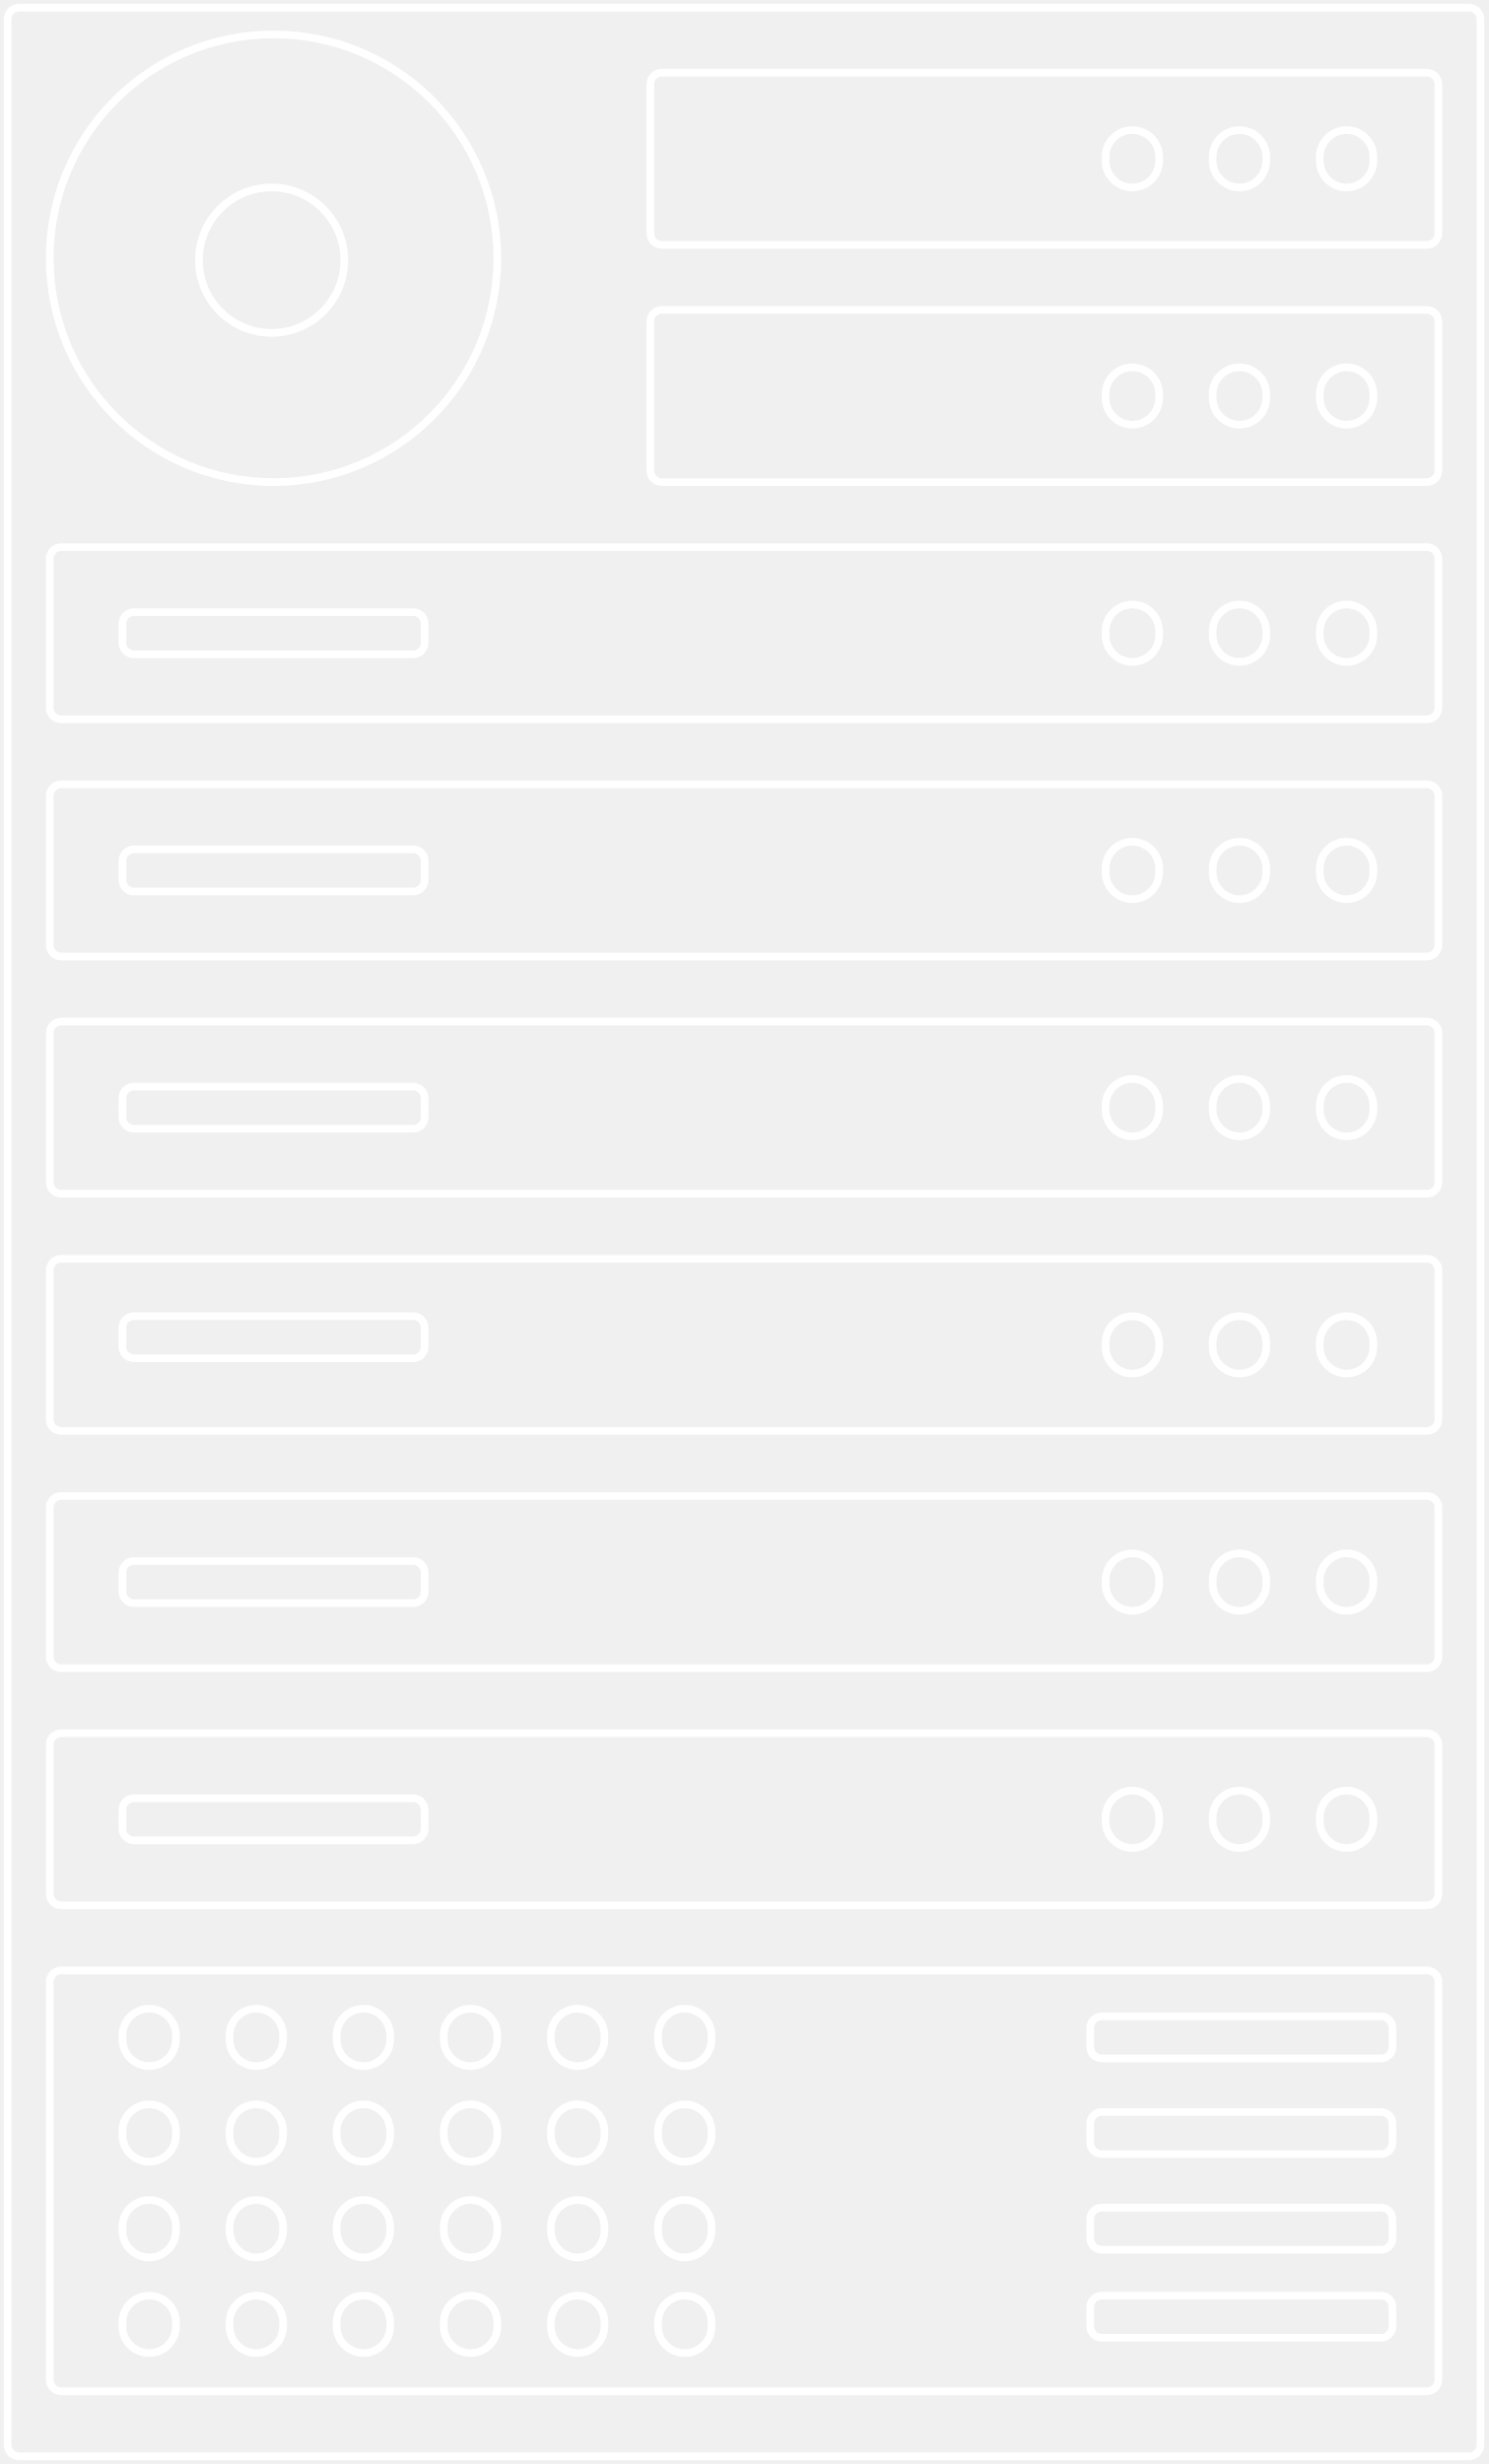
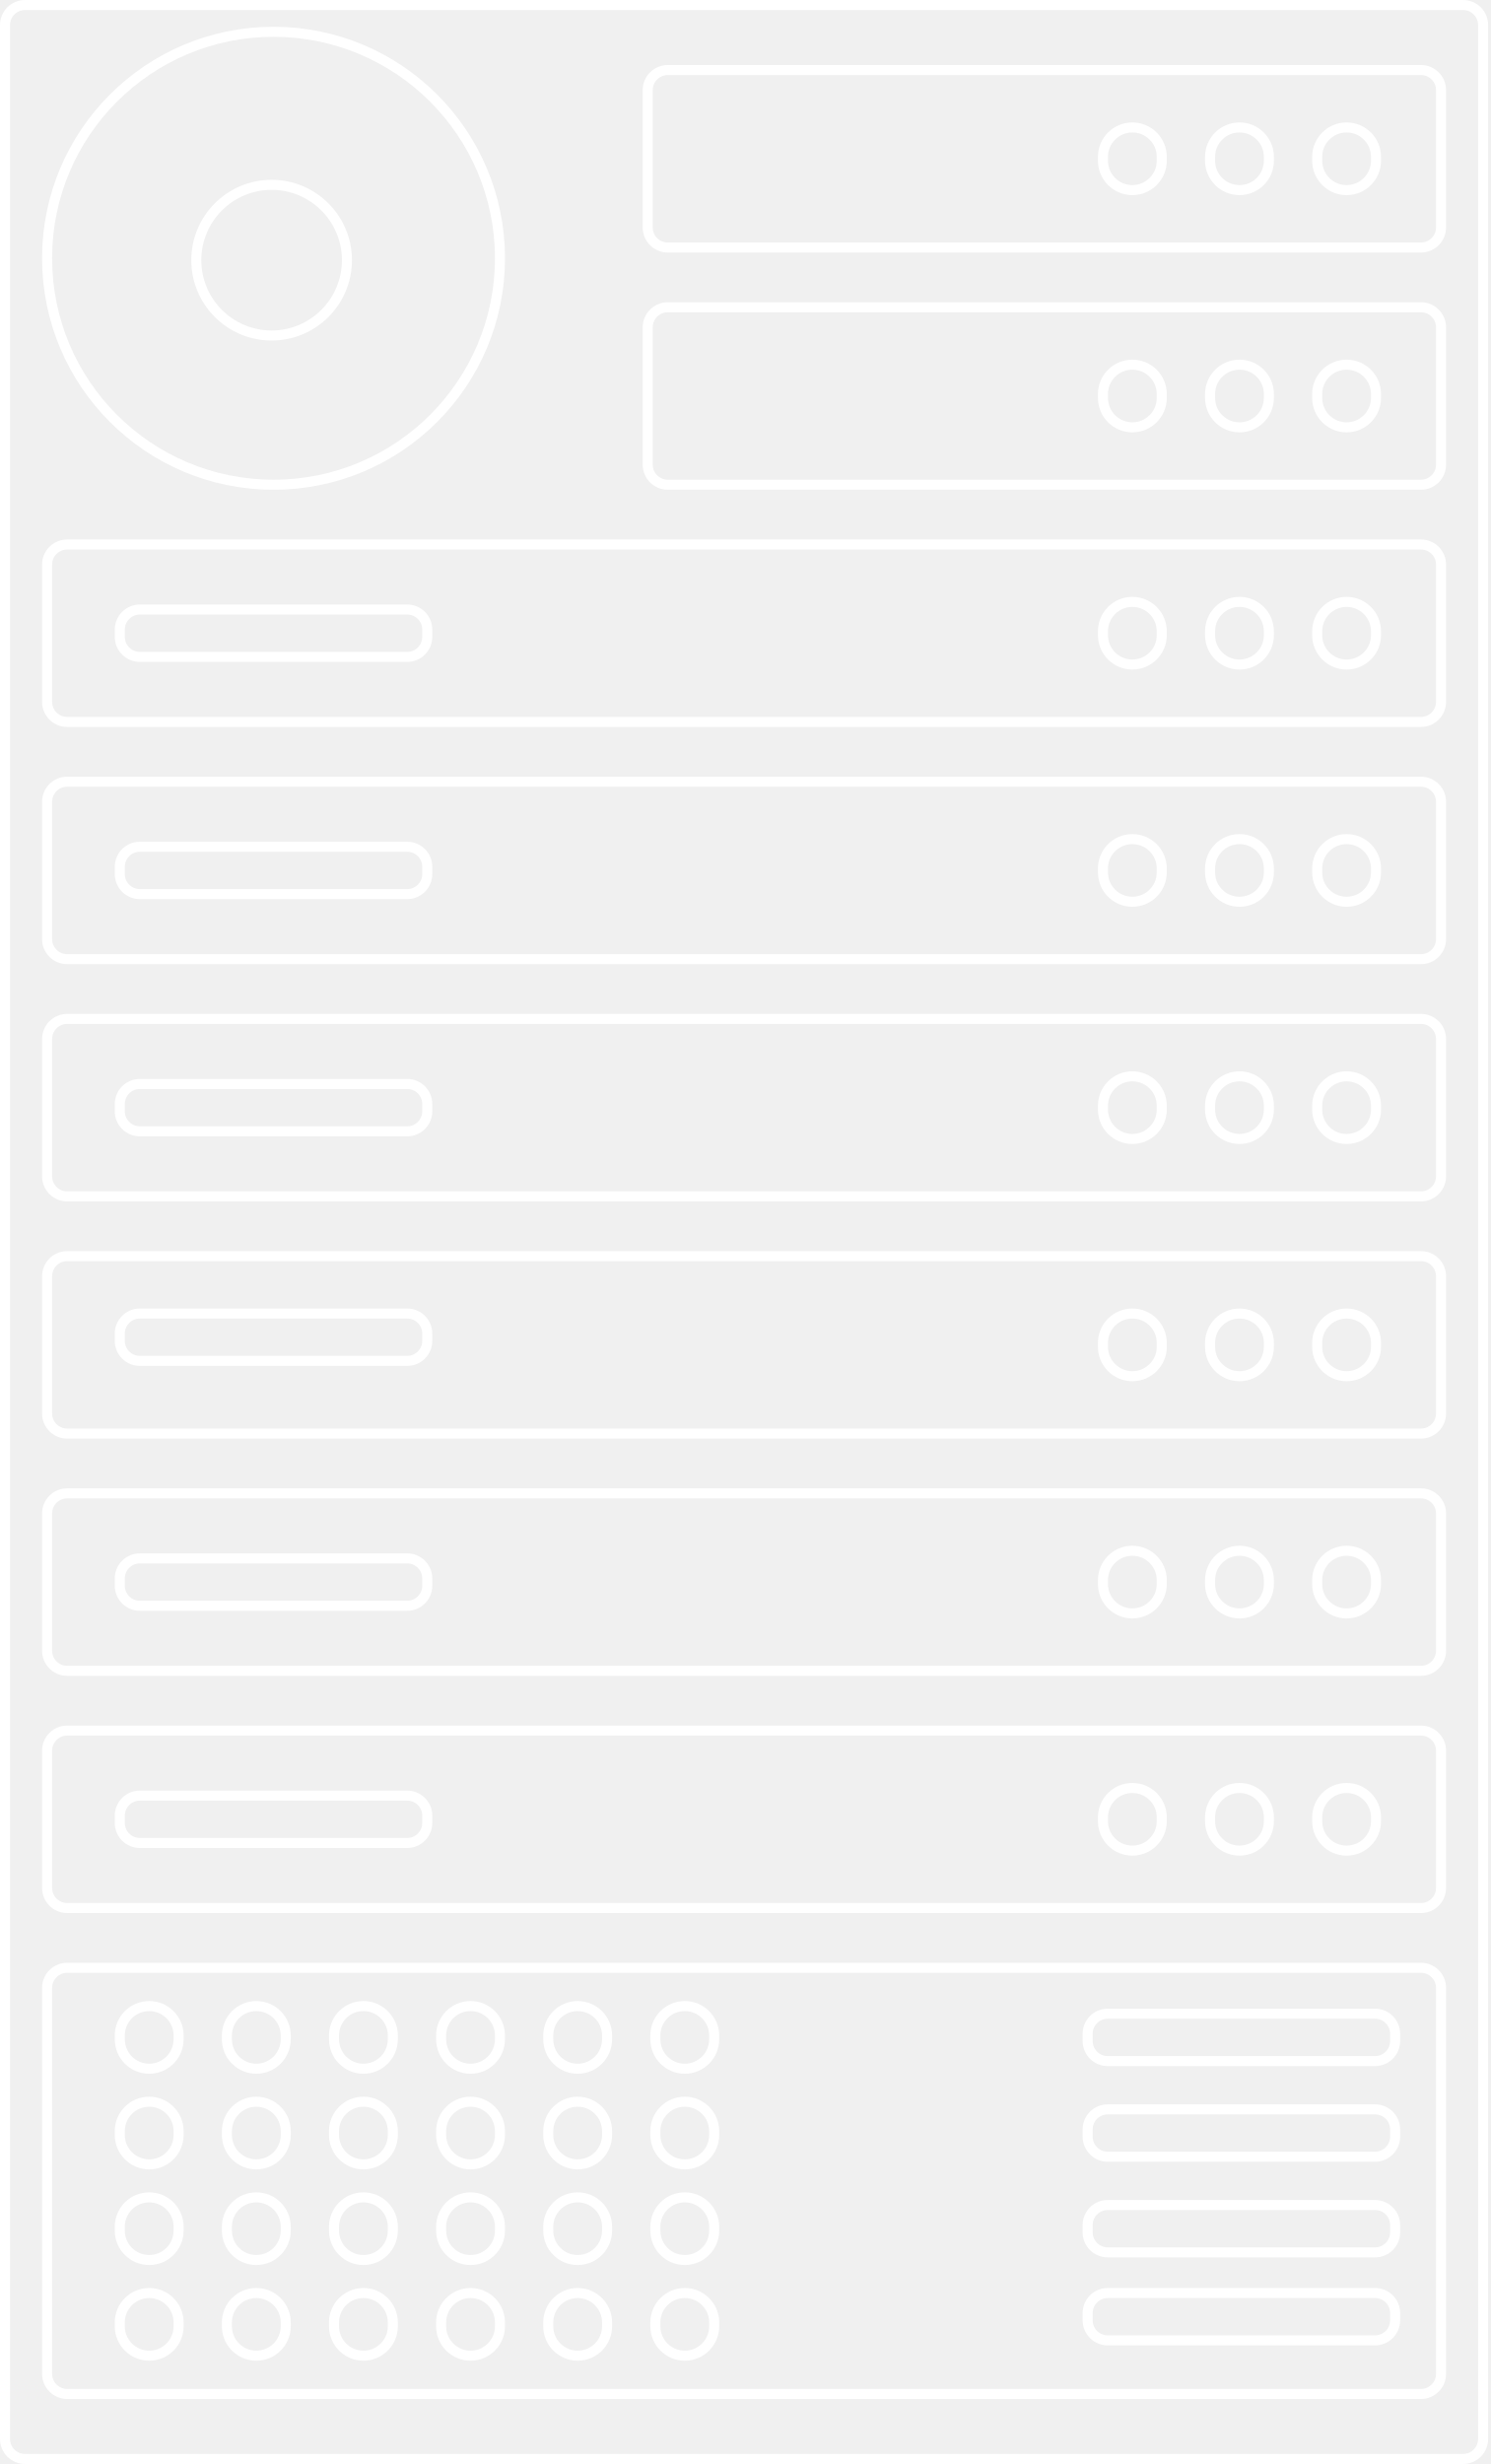
- <svg xmlns="http://www.w3.org/2000/svg" width="389" height="644" viewBox="0 0 389 644" fill="none">
-   <rect x="2" y="2" width="385" height="640" rx="3" stroke="white" stroke-width="2" />
-   <rect x="170" y="19" width="206" height="45" rx="3" stroke="white" stroke-width="2" />
-   <rect x="32" y="160" width="79" height="11" rx="3" stroke="white" stroke-width="2" />
-   <rect x="32" y="222" width="79" height="11" rx="3" stroke="white" stroke-width="2" />
-   <rect x="32" y="284" width="79" height="11" rx="3" stroke="white" stroke-width="2" />
-   <rect x="32" y="344" width="79" height="11" rx="3" stroke="white" stroke-width="2" />
-   <rect x="32" y="408" width="79" height="11" rx="3" stroke="white" stroke-width="2" />
-   <rect x="32" y="470" width="79" height="11" rx="3" stroke="white" stroke-width="2" />
-   <rect x="285" y="527" width="79" height="11" rx="3" stroke="white" stroke-width="2" />
-   <rect x="285" y="552" width="79" height="11" rx="3" stroke="white" stroke-width="2" />
-   <rect x="285" y="577" width="79" height="11" rx="3" stroke="white" stroke-width="2" />
-   <rect x="285" y="600" width="79" height="11" rx="3" stroke="white" stroke-width="2" />
-   <rect x="170" y="81" width="206" height="45" rx="3" stroke="white" stroke-width="2" />
-   <rect x="13" y="143" width="363" height="45" rx="3" stroke="white" stroke-width="2" />
-   <rect x="13" y="205" width="363" height="45" rx="3" stroke="white" stroke-width="2" />
-   <rect x="13" y="267" width="363" height="45" rx="3" stroke="white" stroke-width="2" />
-   <rect x="13" y="329" width="363" height="45" rx="3" stroke="white" stroke-width="2" />
-   <rect x="13" y="391" width="363" height="45" rx="3" stroke="white" stroke-width="2" />
-   <rect x="13" y="453" width="363" height="45" rx="3" stroke="white" stroke-width="2" />
-   <rect x="13" y="515" width="363" height="110" rx="3" stroke="white" stroke-width="2" />
-   <rect x="289" y="34" width="14" height="15" rx="7" stroke="white" stroke-width="2" />
-   <rect x="317" y="34" width="14" height="15" rx="7" stroke="white" stroke-width="2" />
-   <rect x="345" y="34" width="14" height="15" rx="7" stroke="white" stroke-width="2" />
-   <rect x="289" y="96" width="14" height="15" rx="7" stroke="white" stroke-width="2" />
-   <rect x="317" y="96" width="14" height="15" rx="7" stroke="white" stroke-width="2" />
-   <rect x="345" y="96" width="14" height="15" rx="7" stroke="white" stroke-width="2" />
-   <rect x="289" y="158" width="14" height="15" rx="7" stroke="white" stroke-width="2" />
-   <rect x="317" y="158" width="14" height="15" rx="7" stroke="white" stroke-width="2" />
-   <rect x="345" y="158" width="14" height="15" rx="7" stroke="white" stroke-width="2" />
-   <rect x="289" y="220" width="14" height="15" rx="7" stroke="white" stroke-width="2" />
-   <rect x="317" y="220" width="14" height="15" rx="7" stroke="white" stroke-width="2" />
-   <rect x="345" y="220" width="14" height="15" rx="7" stroke="white" stroke-width="2" />
-   <rect x="289" y="282" width="14" height="15" rx="7" stroke="white" stroke-width="2" />
-   <rect x="317" y="282" width="14" height="15" rx="7" stroke="white" stroke-width="2" />
-   <rect x="345" y="282" width="14" height="15" rx="7" stroke="white" stroke-width="2" />
-   <rect x="289" y="344" width="14" height="15" rx="7" stroke="white" stroke-width="2" />
-   <rect x="317" y="344" width="14" height="15" rx="7" stroke="white" stroke-width="2" />
-   <rect x="345" y="344" width="14" height="15" rx="7" stroke="white" stroke-width="2" />
-   <rect x="289" y="406" width="14" height="15" rx="7" stroke="white" stroke-width="2" />
-   <rect x="317" y="406" width="14" height="15" rx="7" stroke="white" stroke-width="2" />
-   <rect x="345" y="406" width="14" height="15" rx="7" stroke="white" stroke-width="2" />
-   <rect x="289" y="468" width="14" height="15" rx="7" stroke="white" stroke-width="2" />
-   <rect x="317" y="468" width="14" height="15" rx="7" stroke="white" stroke-width="2" />
-   <rect x="345" y="468" width="14" height="15" rx="7" stroke="white" stroke-width="2" />
-   <rect x="116" y="525" width="14" height="15" rx="7" stroke="white" stroke-width="2" />
-   <rect x="144" y="525" width="14" height="15" rx="7" stroke="white" stroke-width="2" />
-   <rect x="172" y="525" width="14" height="15" rx="7" stroke="white" stroke-width="2" />
-   <rect x="32" y="525" width="14" height="15" rx="7" stroke="white" stroke-width="2" />
-   <rect x="60" y="525" width="14" height="15" rx="7" stroke="white" stroke-width="2" />
-   <rect x="88" y="525" width="14" height="15" rx="7" stroke="white" stroke-width="2" />
-   <rect x="116" y="550" width="14" height="15" rx="7" stroke="white" stroke-width="2" />
-   <rect x="144" y="550" width="14" height="15" rx="7" stroke="white" stroke-width="2" />
-   <rect x="172" y="550" width="14" height="15" rx="7" stroke="white" stroke-width="2" />
-   <rect x="32" y="550" width="14" height="15" rx="7" stroke="white" stroke-width="2" />
-   <rect x="60" y="550" width="14" height="15" rx="7" stroke="white" stroke-width="2" />
-   <rect x="88" y="550" width="14" height="15" rx="7" stroke="white" stroke-width="2" />
-   <rect x="116" y="575" width="14" height="15" rx="7" stroke="white" stroke-width="2" />
-   <rect x="144" y="575" width="14" height="15" rx="7" stroke="white" stroke-width="2" />
-   <rect x="172" y="575" width="14" height="15" rx="7" stroke="white" stroke-width="2" />
-   <rect x="32" y="575" width="14" height="15" rx="7" stroke="white" stroke-width="2" />
-   <rect x="60" y="575" width="14" height="15" rx="7" stroke="white" stroke-width="2" />
-   <rect x="88" y="575" width="14" height="15" rx="7" stroke="white" stroke-width="2" />
-   <rect x="116" y="600" width="14" height="15" rx="7" stroke="white" stroke-width="2" />
-   <rect x="144" y="600" width="14" height="15" rx="7" stroke="white" stroke-width="2" />
-   <rect x="172" y="600" width="14" height="15" rx="7" stroke="white" stroke-width="2" />
-   <rect x="32" y="600" width="14" height="15" rx="7" stroke="white" stroke-width="2" />
-   <rect x="60" y="600" width="14" height="15" rx="7" stroke="white" stroke-width="2" />
-   <rect x="88" y="600" width="14" height="15" rx="7" stroke="white" stroke-width="2" />
-   <circle cx="71.5" cy="67.5" r="58.5" stroke="white" stroke-width="2" />
-   <circle cx="71" cy="68" r="19" stroke="white" stroke-width="2" />
+ <svg xmlns="http://www.w3.org/2000/svg" width="297" height="491" viewBox="0 0 297 491" fill="none">
+   <rect x="1" y="1" width="294.582" height="489" rx="4" stroke="white" stroke-width="2" />
+   <rect x="129.087" y="13.961" width="158.109" height="35.359" rx="4" stroke="white" stroke-width="2" />
+   <rect x="23.873" y="121.463" width="61.281" height="9.436" rx="4" stroke="white" stroke-width="2" />
+   <rect x="23.873" y="168.733" width="61.281" height="9.436" rx="4" stroke="white" stroke-width="2" />
+   <rect x="23.873" y="216.003" width="61.281" height="9.436" rx="4" stroke="white" stroke-width="2" />
+   <rect x="23.873" y="261.748" width="61.281" height="9.436" rx="4" stroke="white" stroke-width="2" />
+   <rect x="23.873" y="310.543" width="61.281" height="9.436" rx="4" stroke="white" stroke-width="2" />
+   <rect x="23.873" y="357.814" width="61.281" height="9.436" rx="4" stroke="white" stroke-width="2" />
+   <rect x="216.766" y="401.272" width="61.281" height="9.436" rx="4" stroke="white" stroke-width="2" />
+   <rect x="216.766" y="420.332" width="61.281" height="9.436" rx="4" stroke="white" stroke-width="2" />
+   <rect x="216.766" y="439.393" width="61.281" height="9.436" rx="4" stroke="white" stroke-width="2" />
+   <rect x="216.766" y="456.929" width="61.281" height="9.436" rx="4" stroke="white" stroke-width="2" />
+   <rect x="129.087" y="61.231" width="158.109" height="35.359" rx="4" stroke="white" stroke-width="2" />
+   <rect x="9.387" y="108.502" width="277.809" height="35.359" rx="4" stroke="white" stroke-width="2" />
+   <rect x="9.387" y="155.772" width="277.809" height="35.359" rx="4" stroke="white" stroke-width="2" />
+   <rect x="9.387" y="203.042" width="277.809" height="35.359" rx="4" stroke="white" stroke-width="2" />
+   <rect x="9.387" y="250.312" width="277.809" height="35.359" rx="4" stroke="white" stroke-width="2" />
+   <rect x="9.387" y="297.582" width="277.809" height="35.359" rx="4" stroke="white" stroke-width="2" />
+   <rect x="9.387" y="344.853" width="277.809" height="35.359" rx="4" stroke="white" stroke-width="2" />
+   <rect x="9.387" y="392.123" width="277.809" height="84.916" rx="4" stroke="white" stroke-width="2" />
+   <rect x="219.815" y="25.398" width="11.724" height="12.486" rx="5.862" stroke="white" stroke-width="2" />
+   <rect x="241.163" y="25.398" width="11.724" height="12.486" rx="5.862" stroke="white" stroke-width="2" />
+   <rect x="262.511" y="25.398" width="11.724" height="12.486" rx="5.862" stroke="white" stroke-width="2" />
+   <rect x="219.815" y="72.668" width="11.724" height="12.486" rx="5.862" stroke="white" stroke-width="2" />
+   <rect x="241.163" y="72.668" width="11.724" height="12.486" rx="5.862" stroke="white" stroke-width="2" />
+   <rect x="262.511" y="72.668" width="11.724" height="12.486" rx="5.862" stroke="white" stroke-width="2" />
+   <rect x="219.815" y="119.938" width="11.724" height="12.486" rx="5.862" stroke="white" stroke-width="2" />
+   <rect x="241.163" y="119.938" width="11.724" height="12.486" rx="5.862" stroke="white" stroke-width="2" />
+   <rect x="262.511" y="119.938" width="11.724" height="12.486" rx="5.862" stroke="white" stroke-width="2" />
+   <rect x="219.815" y="167.208" width="11.724" height="12.486" rx="5.862" stroke="white" stroke-width="2" />
+   <rect x="241.163" y="167.208" width="11.724" height="12.486" rx="5.862" stroke="white" stroke-width="2" />
+   <rect x="262.511" y="167.208" width="11.724" height="12.486" rx="5.862" stroke="white" stroke-width="2" />
+   <rect x="219.815" y="214.478" width="11.724" height="12.486" rx="5.862" stroke="white" stroke-width="2" />
+   <rect x="241.163" y="214.478" width="11.724" height="12.486" rx="5.862" stroke="white" stroke-width="2" />
+   <rect x="262.511" y="214.478" width="11.724" height="12.486" rx="5.862" stroke="white" stroke-width="2" />
+   <rect x="219.815" y="261.748" width="11.724" height="12.486" rx="5.862" stroke="white" stroke-width="2" />
+   <rect x="241.163" y="261.748" width="11.724" height="12.486" rx="5.862" stroke="white" stroke-width="2" />
+   <rect x="262.511" y="261.748" width="11.724" height="12.486" rx="5.862" stroke="white" stroke-width="2" />
+   <rect x="219.815" y="309.019" width="11.724" height="12.486" rx="5.862" stroke="white" stroke-width="2" />
+   <rect x="241.163" y="309.019" width="11.724" height="12.486" rx="5.862" stroke="white" stroke-width="2" />
+   <rect x="262.511" y="309.019" width="11.724" height="12.486" rx="5.862" stroke="white" stroke-width="2" />
+   <rect x="219.815" y="356.289" width="11.724" height="12.486" rx="5.862" stroke="white" stroke-width="2" />
+   <rect x="241.163" y="356.289" width="11.724" height="12.486" rx="5.862" stroke="white" stroke-width="2" />
+   <rect x="262.511" y="356.289" width="11.724" height="12.486" rx="5.862" stroke="white" stroke-width="2" />
+   <rect x="87.916" y="399.747" width="11.724" height="12.486" rx="5.862" stroke="white" stroke-width="2" />
+   <rect x="109.264" y="399.747" width="11.724" height="12.486" rx="5.862" stroke="white" stroke-width="2" />
+   <rect x="130.612" y="399.747" width="11.724" height="12.486" rx="5.862" stroke="white" stroke-width="2" />
+   <rect x="23.873" y="399.747" width="11.724" height="12.486" rx="5.862" stroke="white" stroke-width="2" />
+   <rect x="45.221" y="399.747" width="11.724" height="12.486" rx="5.862" stroke="white" stroke-width="2" />
+   <rect x="66.568" y="399.747" width="11.724" height="12.486" rx="5.862" stroke="white" stroke-width="2" />
+   <rect x="87.916" y="418.807" width="11.724" height="12.486" rx="5.862" stroke="white" stroke-width="2" />
+   <rect x="109.264" y="418.807" width="11.724" height="12.486" rx="5.862" stroke="white" stroke-width="2" />
+   <rect x="130.612" y="418.807" width="11.724" height="12.486" rx="5.862" stroke="white" stroke-width="2" />
+   <rect x="23.873" y="418.807" width="11.724" height="12.486" rx="5.862" stroke="white" stroke-width="2" />
+   <rect x="45.221" y="418.807" width="11.724" height="12.486" rx="5.862" stroke="white" stroke-width="2" />
+   <rect x="66.568" y="418.807" width="11.724" height="12.486" rx="5.862" stroke="white" stroke-width="2" />
+   <rect x="87.916" y="437.868" width="11.724" height="12.486" rx="5.862" stroke="white" stroke-width="2" />
+   <rect x="109.264" y="437.868" width="11.724" height="12.486" rx="5.862" stroke="white" stroke-width="2" />
+   <rect x="130.612" y="437.868" width="11.724" height="12.486" rx="5.862" stroke="white" stroke-width="2" />
+   <rect x="23.873" y="437.868" width="11.724" height="12.486" rx="5.862" stroke="white" stroke-width="2" />
+   <rect x="45.221" y="437.868" width="11.724" height="12.486" rx="5.862" stroke="white" stroke-width="2" />
+   <rect x="66.568" y="437.868" width="11.724" height="12.486" rx="5.862" stroke="white" stroke-width="2" />
+   <rect x="87.916" y="456.929" width="11.724" height="12.486" rx="5.862" stroke="white" stroke-width="2" />
+   <rect x="109.264" y="456.929" width="11.724" height="12.486" rx="5.862" stroke="white" stroke-width="2" />
+   <rect x="130.612" y="456.929" width="11.724" height="12.486" rx="5.862" stroke="white" stroke-width="2" />
+   <rect x="23.873" y="456.929" width="11.724" height="12.486" rx="5.862" stroke="white" stroke-width="2" />
+   <rect x="45.221" y="456.929" width="11.724" height="12.486" rx="5.862" stroke="white" stroke-width="2" />
+   <rect x="66.568" y="456.929" width="11.724" height="12.486" rx="5.862" stroke="white" stroke-width="2" />
+   <circle cx="54.513" cy="51.464" r="45.127" stroke="white" stroke-width="2" />
+   <circle cx="54.132" cy="51.845" r="15.011" stroke="white" stroke-width="2" />
</svg>
